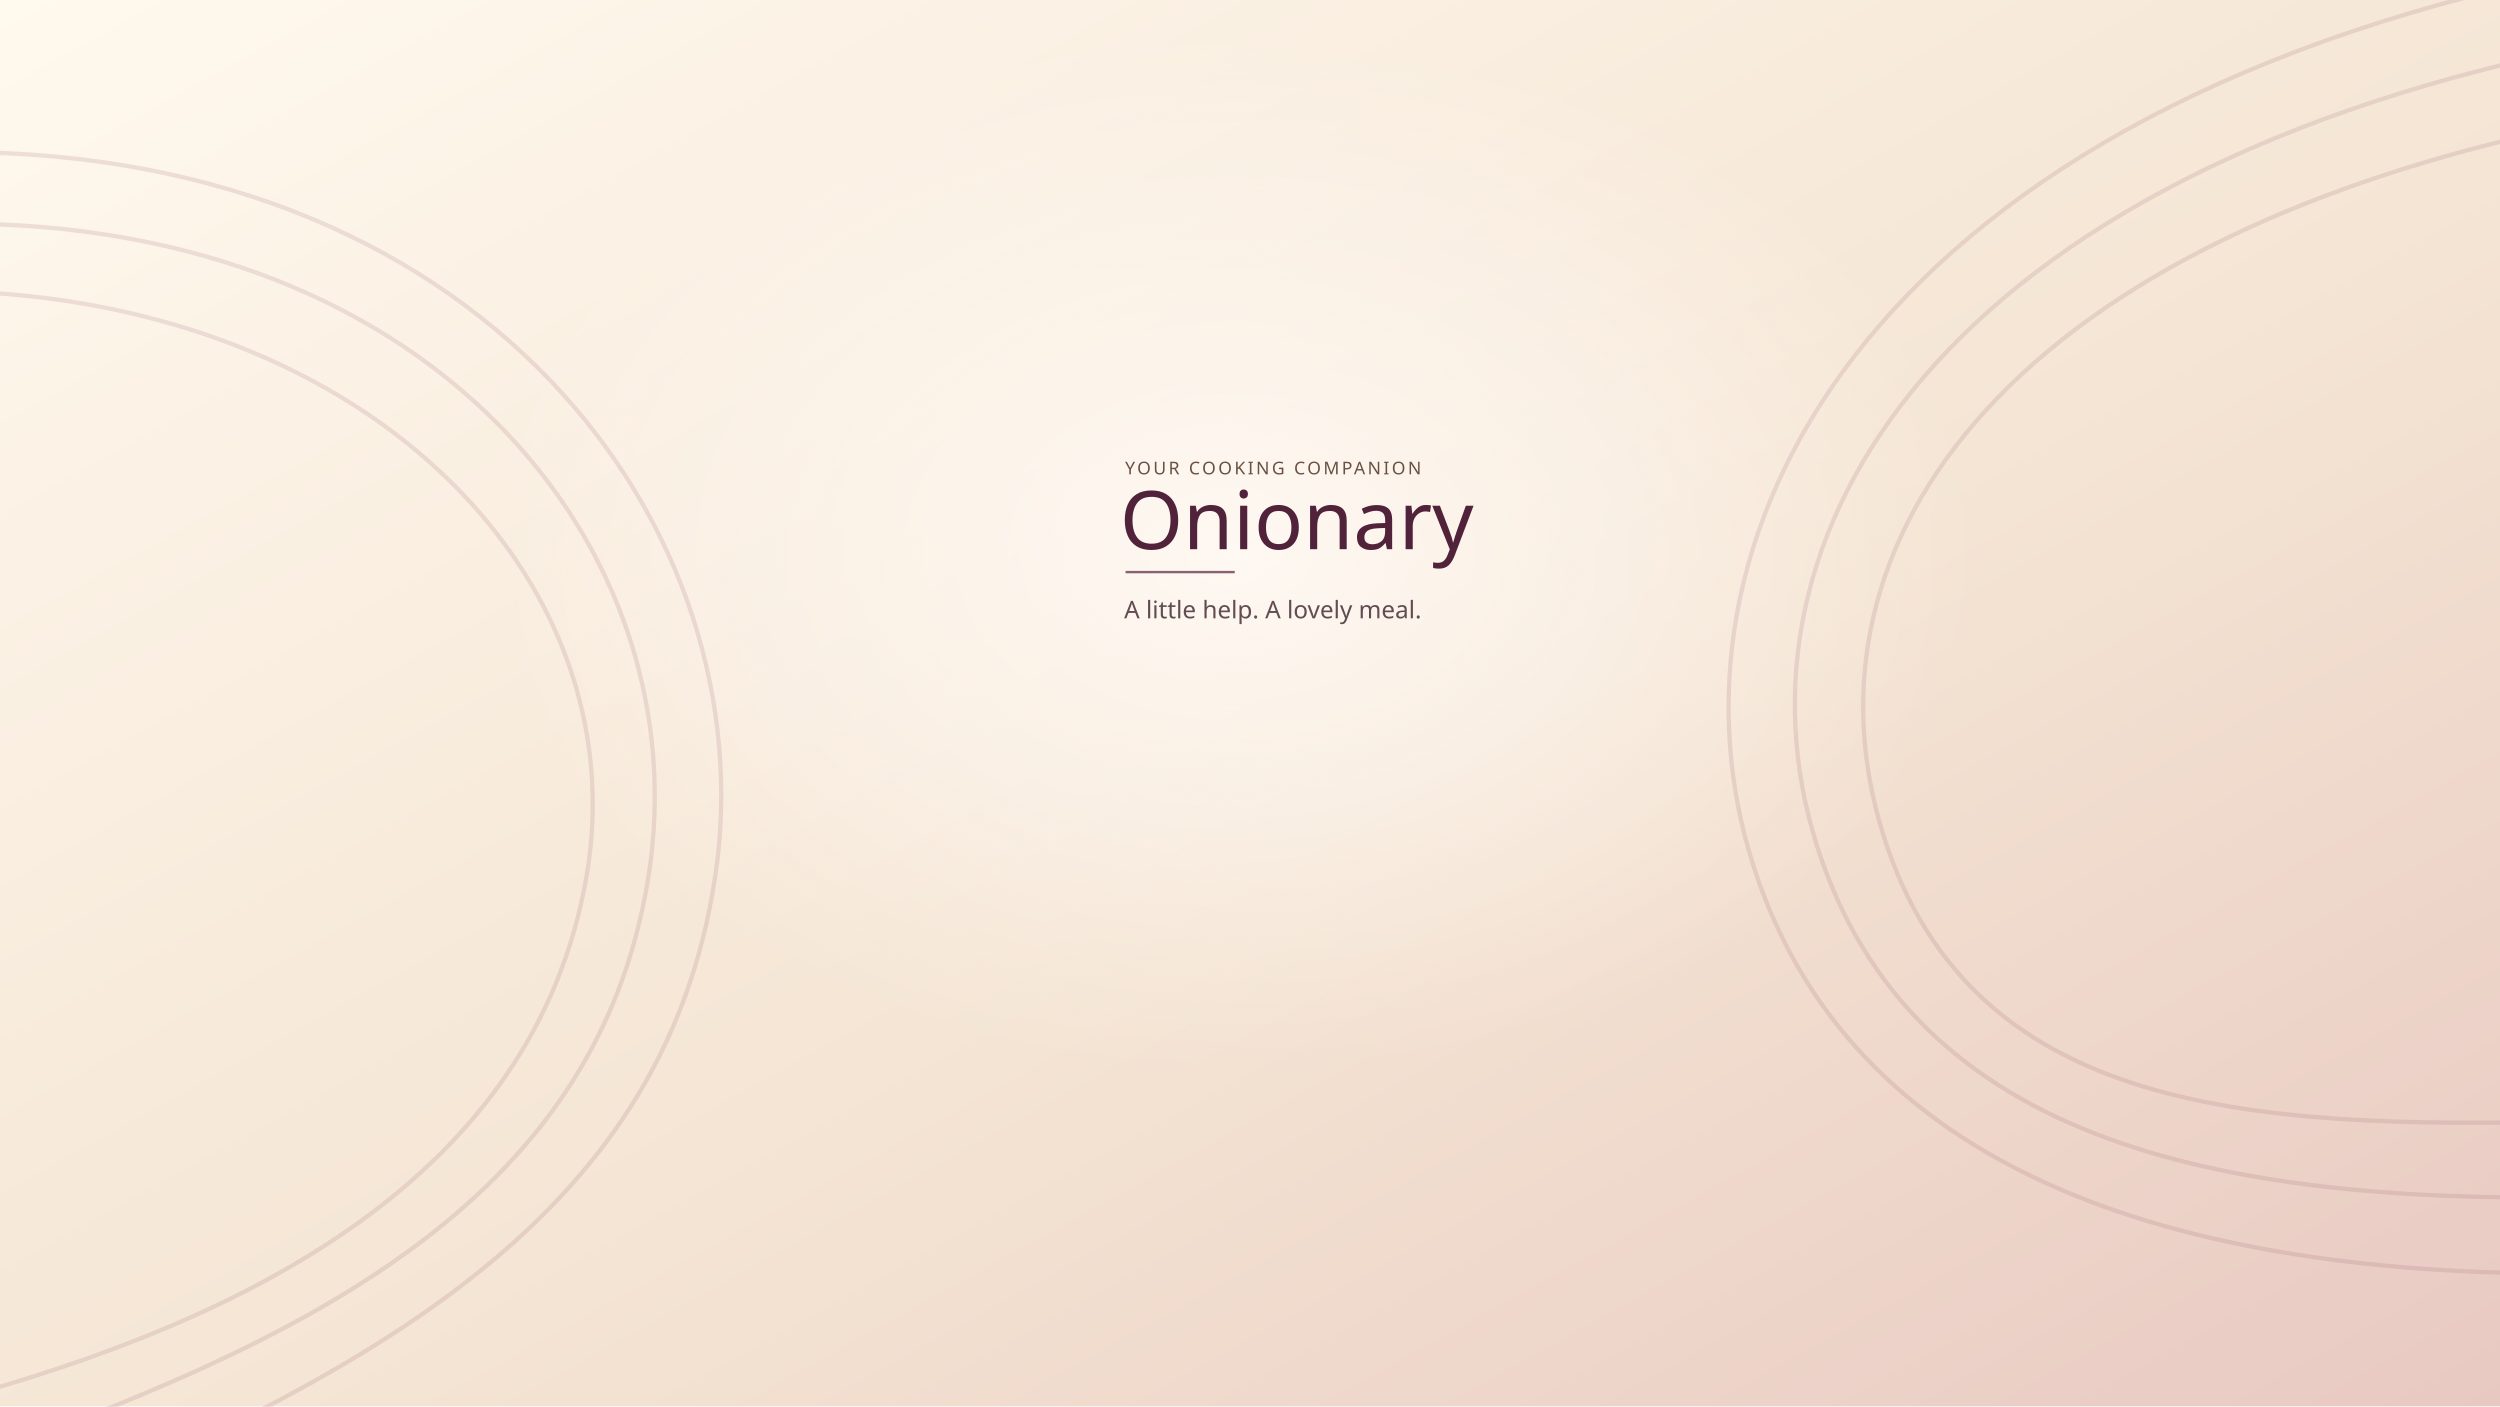
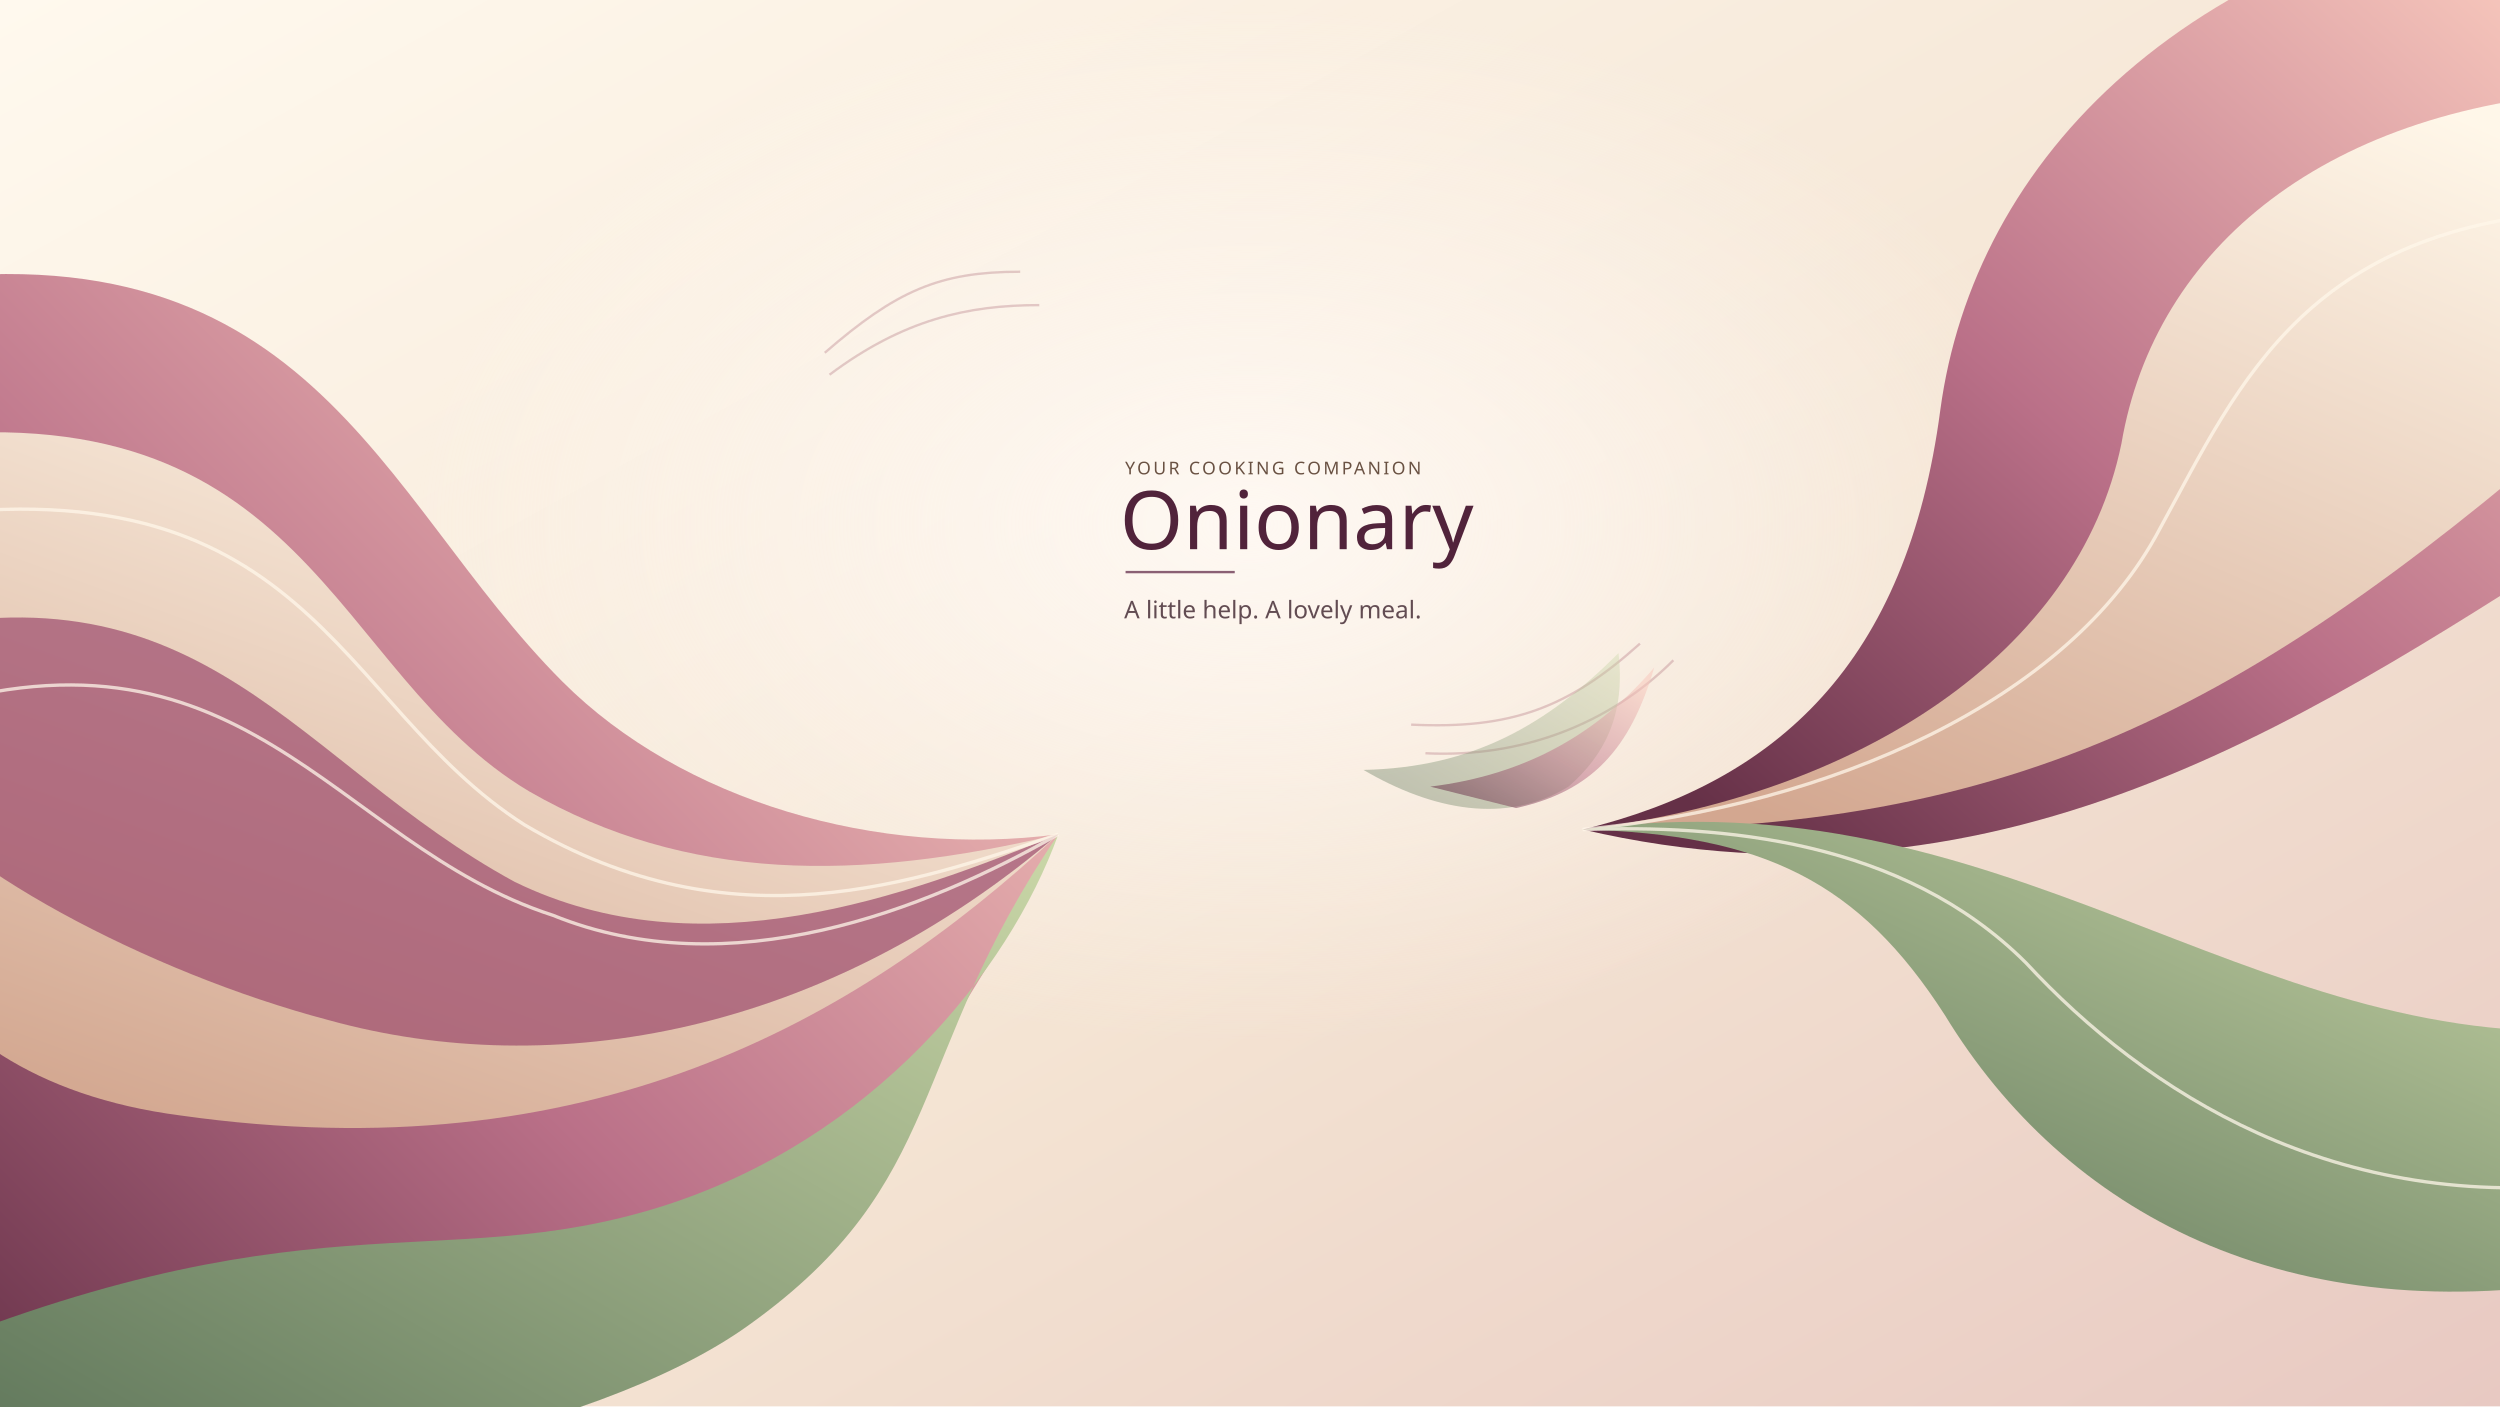
<svg xmlns="http://www.w3.org/2000/svg" width="5244" height="2950" viewBox="0 0 5244 2950">
  <defs>
    <linearGradient id="paper" x1="0" y1="0" x2="1" y2="1">
      <stop stop-color="#fff9ee" />
      <stop offset=".58" stop-color="#f4e4d3" />
      <stop offset="1" stop-color="#e8c9c2" />
    </linearGradient>
    <radialGradient id="light">
      <stop stop-color="#fffaf5" stop-opacity=".9" />
      <stop offset="1" stop-color="#fffaf5" stop-opacity="0" />
    </radialGradient>
+     <linearGradient id="petal-rose" x1=".05" y1=".9" x2=".86" y2=".05">
+       <stop stop-color="#653047" />
+       <stop offset=".45" stop-color="#ba7088" />
+       <stop offset="1" stop-color="#f7c7bc" />
+     </linearGradient>
+     <linearGradient id="petal-cream" x1=".8" y1="0" x2=".2" y2="1">
+       <stop stop-color="#fff7e9" />
+       <stop offset="1" stop-color="#d3a790" />
+     </linearGradient>
+     <linearGradient id="petal-sage" x1="0" y1="1" x2="1" y2="0">
+       <stop stop-color="#566e54" />
+       <stop offset="1" stop-color="#cbd8a8" />
+     </linearGradient>
    <clipPath id="icon">
      <rect x="2010" y="937" width="282" height="282" rx="62" />
    </clipPath>
  </defs>
  <rect width="5244" height="2950" fill="url(#paper)" />
-   <ellipse cx="2590" cy="1160" rx="1560" ry="1090" fill="url(#light)" />
-   <g fill="none" stroke="#8e4e63" stroke-width="9" opacity=".15">
-     <path d="M-150 610 C760 610 1340 1210 1230 1840 S520 2770 -110 2940" />
-     <path d="M-150 470 C900 440 1470 1150 1360 1840 S630 2820 -110 3080" />
-     <path d="M-150 320 C1010 290 1610 1110 1500 1840 S760 2900 -110 3250" />
-     <path d="M5460 250 C4210 490 3760 1140 3950 1750 S4770 2370 5480 2350" />
-     <path d="M5460 90 C4060 360 3610 1130 3810 1770 S4680 2530 5480 2510" />
-     <path d="M5460 -70 C3930 220 3470 1110 3670 1790 S4590 2690 5480 2670" />
+   <ellipse cx="2620" cy="1100" rx="1780" ry="1090" fill="url(#light)" />
+   <path d="M-260 600 C650 445 790 1040 1180 1430 C1430 1680 1840 1800 2220 1750 C1980 2240 1560 2900 530 3210 L-260 3210 Z" fill="url(#petal-rose)" />
+   <path d="M-210 920 C650 810 690 1410 1110 1660 C1440 1850 1800 1850 2220 1750 C1790 2150 1230 2460 380 2340 C70 2300 -115 2160 -210 1990 Z" fill="url(#petal-cream)" />
+   <path d="M-230 1330 C430 1170 620 1600 1080 1850 C1470 2040 1900 1880 2220 1750 C1730 2170 1160 2270 690 2140 C310 2040 -120 1810 -230 1630 Z" fill="#9b496b" opacity=".69" />
+   <path d="M-250 2870 C640 2490 915 2680 1390 2530 C1830 2390 2115 2040 2220 1750 C1900 2220 1990 2480 1570 2780 C1250 3010 520 3160 -250 3160 Z" fill="url(#petal-sage)" />
+   <path d="M5450 -240 C4580 -140 4140 340 4070 860 C4000 1390 3730 1640 3320 1740 C4220 1950 4880 1480 5480 1100 Z" fill="url(#petal-rose)" />
+   <path d="M5470 190 C4880 220 4520 520 4450 930 C4360 1370 3900 1670 3320 1740 C4240 1750 4735 1480 5480 825 Z" fill="url(#petal-cream)" />
+   <path d="M5460 2680 C4795 2800 4330 2540 4080 2130 C3900 1850 3700 1750 3320 1740 C4210 1620 4710 2210 5460 2160 Z" fill="url(#petal-sage)" />
+   <g fill="none" stroke="#fff7ea" stroke-width="7" opacity=".75">
+     <path d="M-215 1090 C650 955 700 1475 1100 1730 C1540 1990 1920 1850 2220 1750" />
+     <path d="M-200 1500 C510 1260 695 1770 1160 1920 C1530 2070 1940 1910 2220 1750" />
+     <path d="M5460 440 C4840 460 4700 800 4530 1110 C4340 1470 3840 1690 3320 1740" />
+     <path d="M5450 2480 C4900 2550 4500 2290 4250 2020 C3990 1760 3610 1730 3320 1740" />
  </g>
+   <g fill="none" stroke="#aa6876" stroke-width="5" opacity=".32">
+     <path d="M1730 740 C1880 610 1970 570 2140 570" />
+     <path d="M1740 786 C1895 670 2030 640 2180 640" />
+     <path d="M2960 1520 C3170 1530 3290 1485 3440 1350" />
+     <path d="M2990 1580 C3190 1590 3375 1520 3510 1385" />
+   </g>
+   <path d="M2860 1615 C3090 1610 3245 1520 3395 1370 C3410 1500 3365 1585 3290 1650 C3160 1730 3005 1700 2860 1615 Z" fill="url(#petal-sage)" opacity=".38" />
+   <path d="M3000 1650 C3205 1625 3355 1535 3470 1400 C3420 1570 3340 1660 3180 1695 Z" fill="url(#petal-rose)" opacity=".52" />
  <g id="safe-content">
    <image data-source="icon" x="2010" y="937" width="282" height="282" clip-path="url(#icon)" />
    <text x="2360" y="995" font-family="Manrope" font-size="37" letter-spacing="5" fill="#695142">YOUR COOKING COMPANION</text>
    <text x="2349" y="1152" font-family="Lora" font-size="170" fill="#51233b">Onionary</text>
    <path d="M2361 1200 H2590" stroke="#8a6074" stroke-width="5" />
    <text x="2358" y="1297" font-family="Manrope" font-size="51" fill="#624c52">A little help. A lovely meal.</text>
  </g>
</svg>
